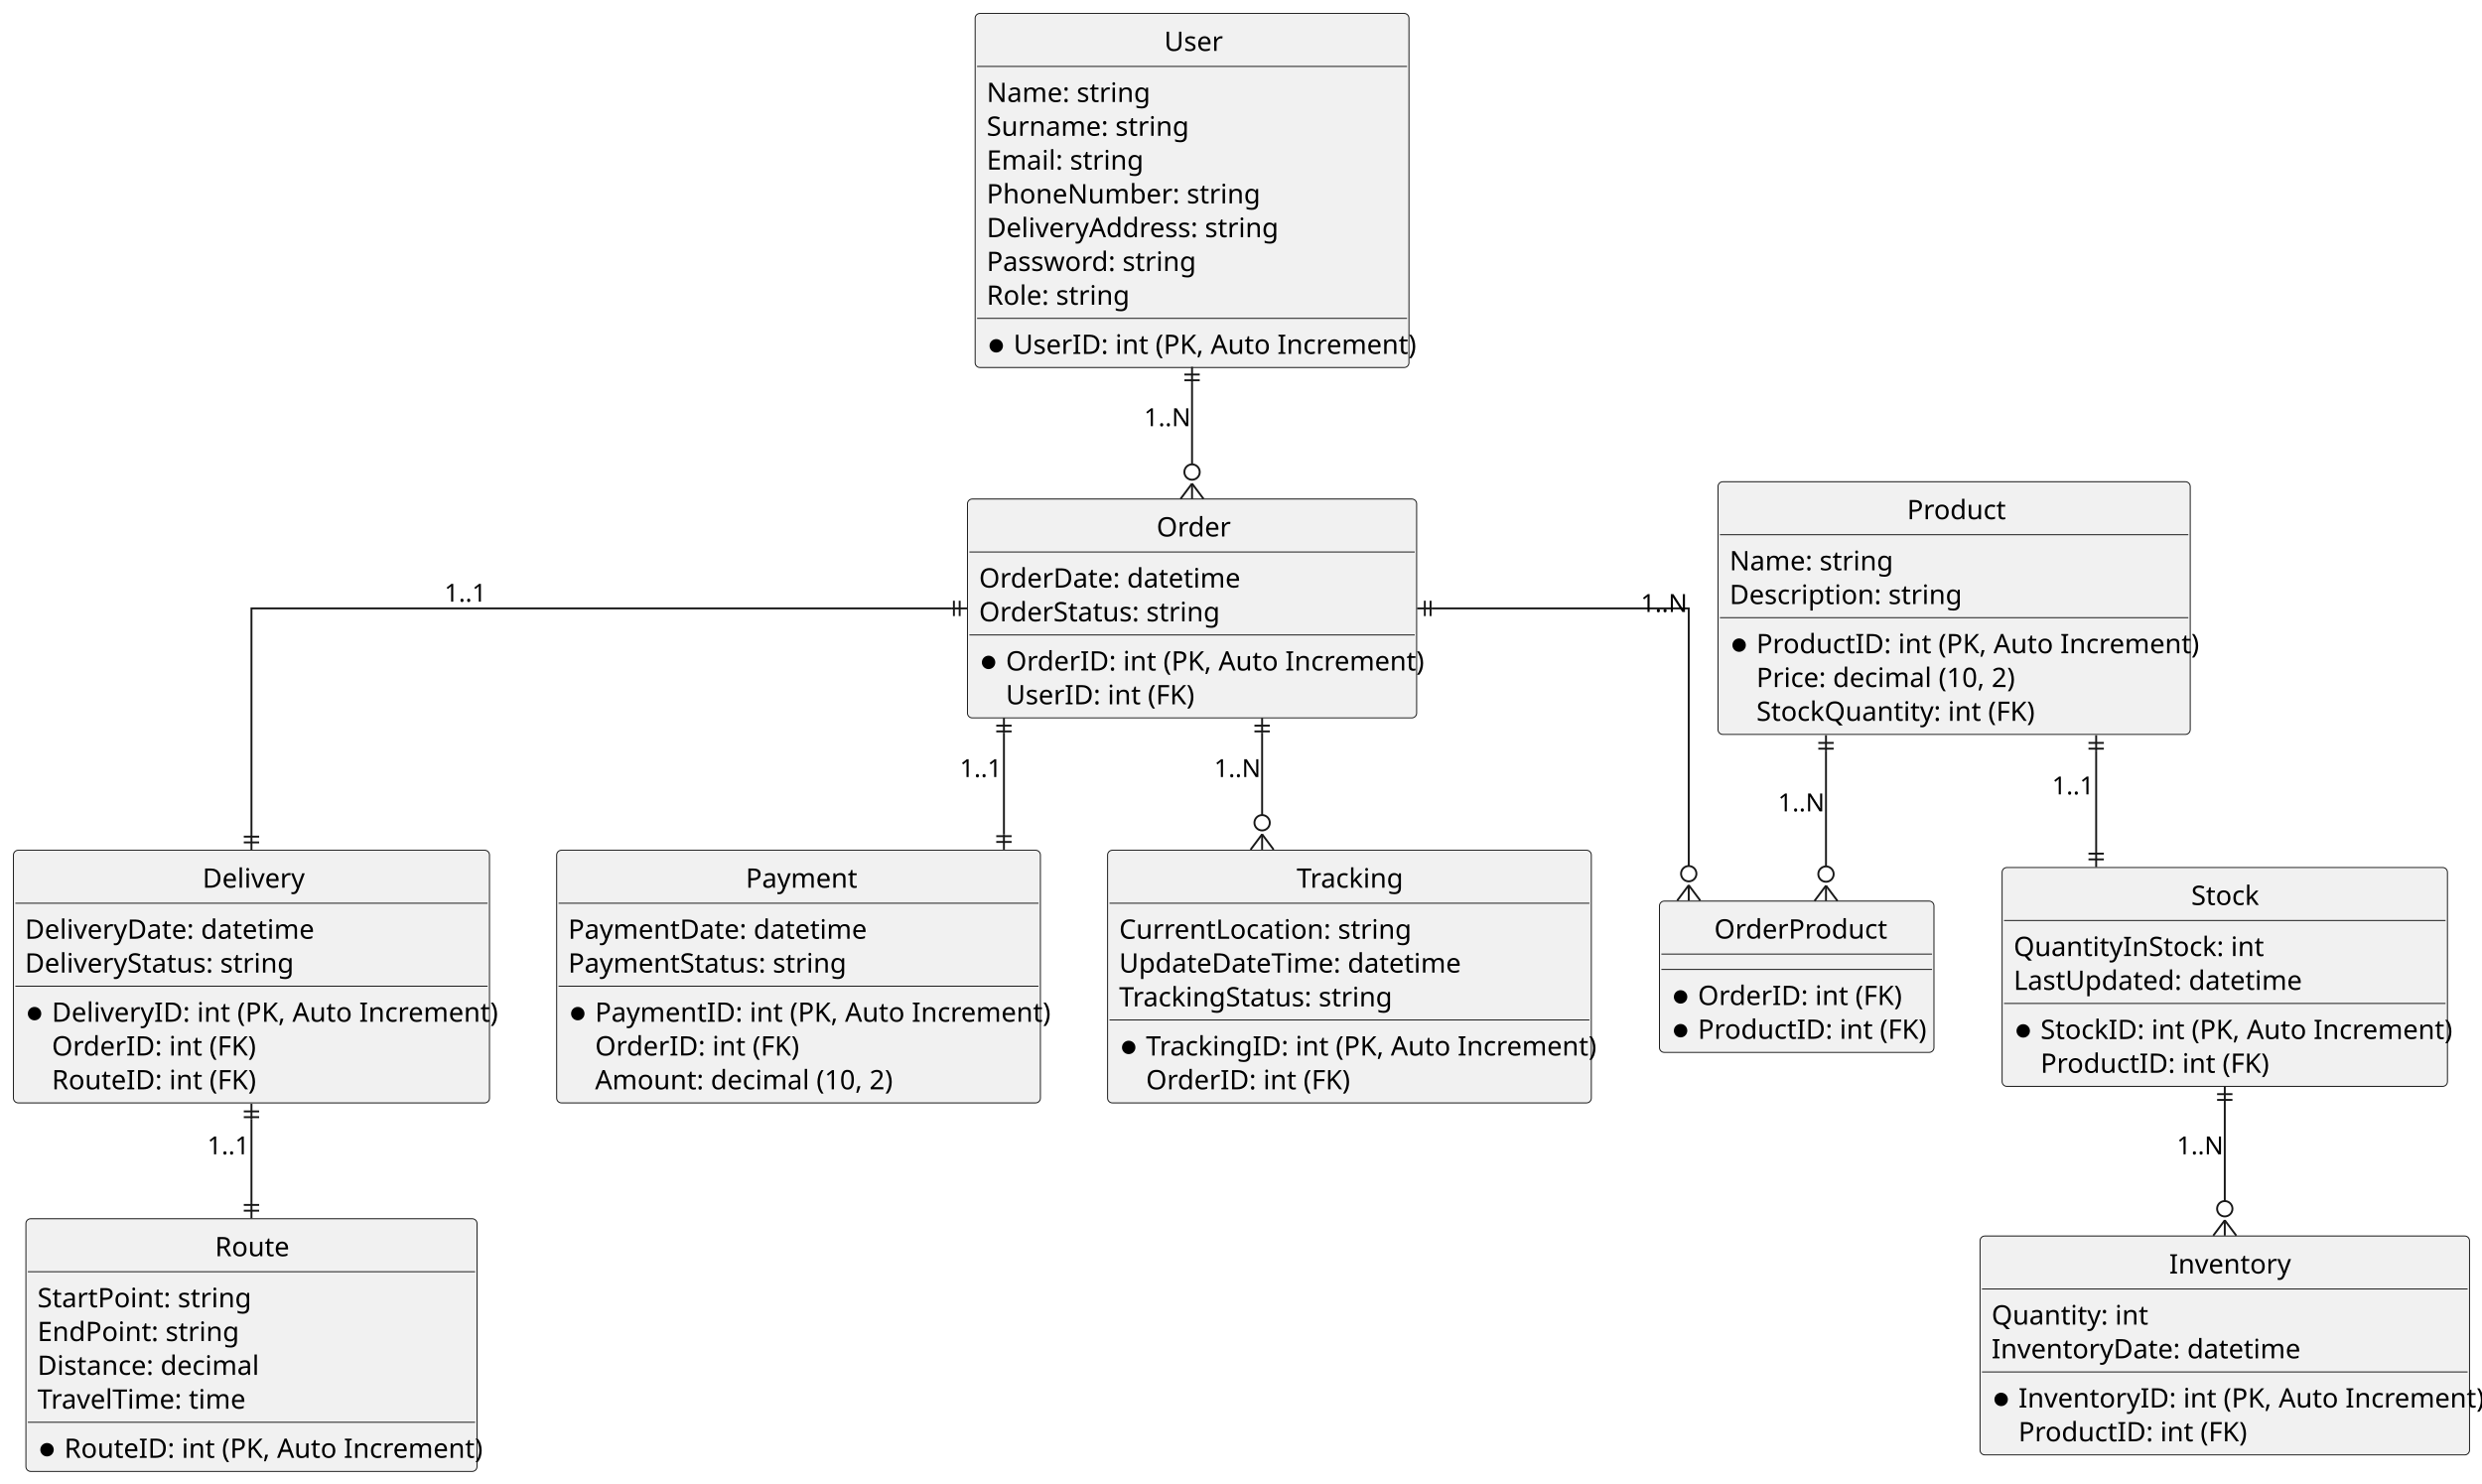
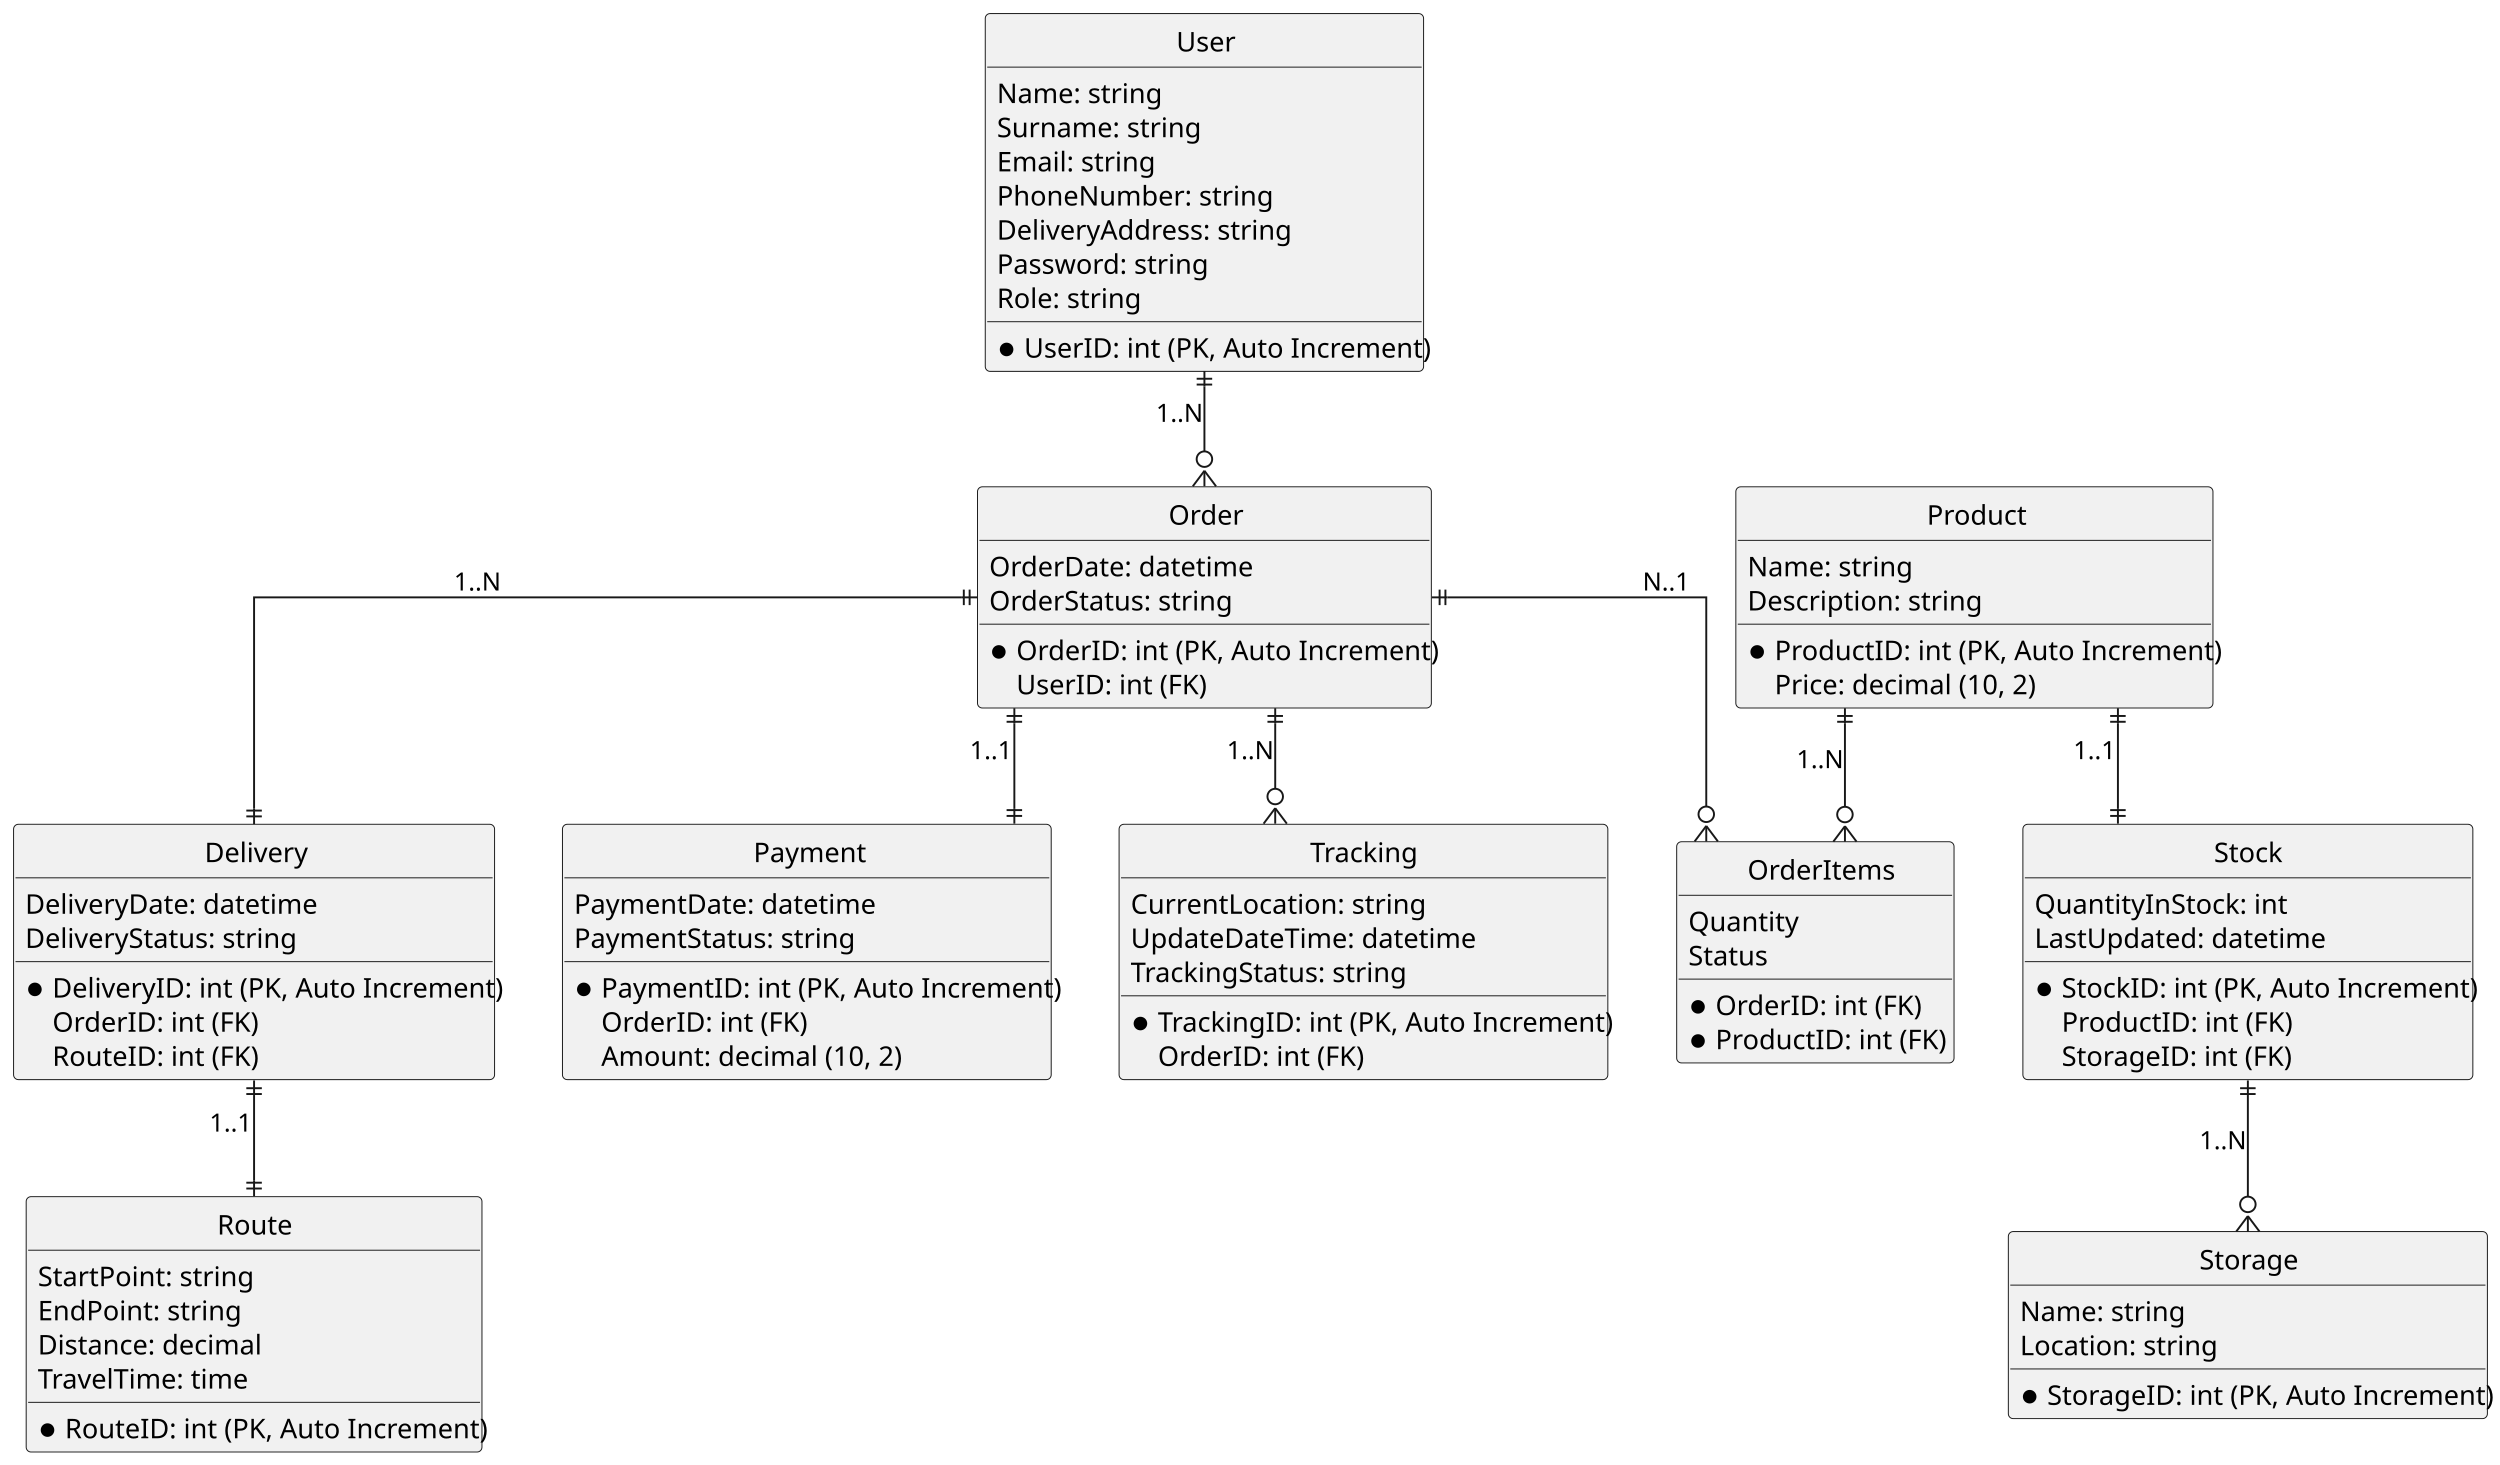
- <svg xmlns="http://www.w3.org/2000/svg" contentStyleType="text/css" height="773px" preserveAspectRatio="none" style="width:1293px;height:773px;background:#FFFFFF;" version="1.1" viewBox="0 0 1293 773" width="1293px" zoomAndPan="magnify">
+ <svg xmlns="http://www.w3.org/2000/svg" contentStyleType="text/css" height="755px" preserveAspectRatio="none" style="width:1289px;height:755px;background:#FFFFFF;" version="1.1" viewBox="0 0 1289 755" width="1289px" zoomAndPan="magnify">
  <defs />
  <g>
    <g id="elem_User">
      <rect codeLine="6" fill="#F1F1F1" height="184.484" id="User" rx="2.5" ry="2.5" style="stroke:#181818;stroke-width:0.5;" width="226" x="508" y="7" />
      <text fill="#000000" font-family="sans-serif" font-size="14" lengthAdjust="spacing" textLength="29" x="606.5" y="26.533">User</text>
      <line style="stroke:#181818;stroke-width:0.5;" x1="509" x2="733" y1="34.609" y2="34.609" />
      <text fill="#000000" font-family="sans-serif" font-size="14" lengthAdjust="spacing" textLength="79" x="514" y="53.143">Name: string</text>
      <text fill="#000000" font-family="sans-serif" font-size="14" lengthAdjust="spacing" textLength="100" x="514" y="70.752">Surname: string</text>
      <text fill="#000000" font-family="sans-serif" font-size="14" lengthAdjust="spacing" textLength="77" x="514" y="88.361">Email: string</text>
      <text fill="#000000" font-family="sans-serif" font-size="14" lengthAdjust="spacing" textLength="133" x="514" y="105.971">PhoneNumber: string</text>
      <text fill="#000000" font-family="sans-serif" font-size="14" lengthAdjust="spacing" textLength="146" x="514" y="123.58">DeliveryAddress: string</text>
      <text fill="#000000" font-family="sans-serif" font-size="14" lengthAdjust="spacing" textLength="104" x="514" y="141.19">Password: string</text>
      <text fill="#000000" font-family="sans-serif" font-size="14" lengthAdjust="spacing" textLength="72" x="514" y="158.799">Role: string</text>
      <line style="stroke:#181818;stroke-width:0.5;" x1="509" x2="733" y1="165.875" y2="165.875" />
      <ellipse cx="519" cy="180.18" fill="#000000" rx="3" ry="3" style="stroke:#000000;stroke-width:1.0;" />
      <text fill="#000000" font-family="sans-serif" font-size="14" lengthAdjust="spacing" textLength="200" x="528" y="184.408">UserID: int (PK, Auto Increment)</text>
    </g>
    <g id="elem_Order">
-       <rect codeLine="17" fill="#F1F1F1" height="114.047" id="Order" rx="2.5" ry="2.5" style="stroke:#181818;stroke-width:0.5;" width="234" x="504" y="260" />
-       <text fill="#000000" font-family="sans-serif" font-size="14" lengthAdjust="spacing" textLength="37" x="602.5" y="279.533">Order</text>
-       <line style="stroke:#181818;stroke-width:0.5;" x1="505" x2="737" y1="287.609" y2="287.609" />
-       <text fill="#000000" font-family="sans-serif" font-size="14" lengthAdjust="spacing" textLength="129" x="510" y="306.143">OrderDate: datetime</text>
-       <text fill="#000000" font-family="sans-serif" font-size="14" lengthAdjust="spacing" textLength="120" x="510" y="323.752">OrderStatus: string</text>
-       <line style="stroke:#181818;stroke-width:0.5;" x1="505" x2="737" y1="330.828" y2="330.828" />
-       <ellipse cx="515" cy="345.133" fill="#000000" rx="3" ry="3" style="stroke:#000000;stroke-width:1.0;" />
-       <text fill="#000000" font-family="sans-serif" font-size="14" lengthAdjust="spacing" textLength="208" x="524" y="349.361">OrderID: int (PK, Auto Increment)</text>
-       <text fill="#000000" font-family="sans-serif" font-size="14" lengthAdjust="spacing" textLength="97" x="524" y="366.971">UserID: int (FK)</text>
+       <rect codeLine="17" fill="#F1F1F1" height="114.047" id="Order" rx="2.5" ry="2.5" style="stroke:#181818;stroke-width:0.5;" width="234" x="504" y="251" />
+       <text fill="#000000" font-family="sans-serif" font-size="14" lengthAdjust="spacing" textLength="37" x="602.5" y="270.533">Order</text>
+       <line style="stroke:#181818;stroke-width:0.5;" x1="505" x2="737" y1="278.609" y2="278.609" />
+       <text fill="#000000" font-family="sans-serif" font-size="14" lengthAdjust="spacing" textLength="129" x="510" y="297.143">OrderDate: datetime</text>
+       <text fill="#000000" font-family="sans-serif" font-size="14" lengthAdjust="spacing" textLength="120" x="510" y="314.752">OrderStatus: string</text>
+       <line style="stroke:#181818;stroke-width:0.5;" x1="505" x2="737" y1="321.828" y2="321.828" />
+       <ellipse cx="515" cy="336.133" fill="#000000" rx="3" ry="3" style="stroke:#000000;stroke-width:1.0;" />
+       <text fill="#000000" font-family="sans-serif" font-size="14" lengthAdjust="spacing" textLength="208" x="524" y="340.361">OrderID: int (PK, Auto Increment)</text>
+       <text fill="#000000" font-family="sans-serif" font-size="14" lengthAdjust="spacing" textLength="97" x="524" y="357.971">UserID: int (FK)</text>
    </g>
    <g id="elem_Product">
-       <rect codeLine="24" fill="#F1F1F1" height="131.656" id="Product" rx="2.5" ry="2.5" style="stroke:#181818;stroke-width:0.5;" width="246" x="895" y="251" />
+       <rect codeLine="24" fill="#F1F1F1" height="114.047" id="Product" rx="2.5" ry="2.5" style="stroke:#181818;stroke-width:0.5;" width="246" x="895" y="251" />
      <text fill="#000000" font-family="sans-serif" font-size="14" lengthAdjust="spacing" textLength="49" x="993.5" y="270.533">Product</text>
      <line style="stroke:#181818;stroke-width:0.5;" x1="896" x2="1140" y1="278.609" y2="278.609" />
      <text fill="#000000" font-family="sans-serif" font-size="14" lengthAdjust="spacing" textLength="79" x="901" y="297.143">Name: string</text>
      <text fill="#000000" font-family="sans-serif" font-size="14" lengthAdjust="spacing" textLength="114" x="901" y="314.752">Description: string</text>
      <line style="stroke:#181818;stroke-width:0.5;" x1="896" x2="1140" y1="321.828" y2="321.828" />
      <ellipse cx="906" cy="336.133" fill="#000000" rx="3" ry="3" style="stroke:#000000;stroke-width:1.0;" />
      <text fill="#000000" font-family="sans-serif" font-size="14" lengthAdjust="spacing" textLength="220" x="915" y="340.361">ProductID: int (PK, Auto Increment)</text>
      <text fill="#000000" font-family="sans-serif" font-size="14" lengthAdjust="spacing" textLength="134" x="915" y="357.971">Price: decimal (10, 2)</text>
-       <text fill="#000000" font-family="sans-serif" font-size="14" lengthAdjust="spacing" textLength="143" x="915" y="375.58">StockQuantity: int (FK)</text>
    </g>
    <g id="elem_Delivery">
-       <rect codeLine="32" fill="#F1F1F1" height="131.656" id="Delivery" rx="2.5" ry="2.5" style="stroke:#181818;stroke-width:0.5;" width="248" x="7" y="443" />
-       <text fill="#000000" font-family="sans-serif" font-size="14" lengthAdjust="spacing" textLength="51" x="105.5" y="462.533">Delivery</text>
-       <line style="stroke:#181818;stroke-width:0.5;" x1="8" x2="254" y1="470.609" y2="470.609" />
-       <text fill="#000000" font-family="sans-serif" font-size="14" lengthAdjust="spacing" textLength="143" x="13" y="489.143">DeliveryDate: datetime</text>
-       <text fill="#000000" font-family="sans-serif" font-size="14" lengthAdjust="spacing" textLength="134" x="13" y="506.752">DeliveryStatus: string</text>
-       <line style="stroke:#181818;stroke-width:0.5;" x1="8" x2="254" y1="513.828" y2="513.828" />
-       <ellipse cx="18" cy="528.133" fill="#000000" rx="3" ry="3" style="stroke:#000000;stroke-width:1.0;" />
-       <text fill="#000000" font-family="sans-serif" font-size="14" lengthAdjust="spacing" textLength="222" x="27" y="532.361">DeliveryID: int (PK, Auto Increment)</text>
-       <text fill="#000000" font-family="sans-serif" font-size="14" lengthAdjust="spacing" textLength="105" x="27" y="549.971">OrderID: int (FK)</text>
-       <text fill="#000000" font-family="sans-serif" font-size="14" lengthAdjust="spacing" textLength="106" x="27" y="567.58">RouteID: int (FK)</text>
+       <rect codeLine="31" fill="#F1F1F1" height="131.656" id="Delivery" rx="2.5" ry="2.5" style="stroke:#181818;stroke-width:0.5;" width="248" x="7" y="425" />
+       <text fill="#000000" font-family="sans-serif" font-size="14" lengthAdjust="spacing" textLength="51" x="105.5" y="444.533">Delivery</text>
+       <line style="stroke:#181818;stroke-width:0.5;" x1="8" x2="254" y1="452.609" y2="452.609" />
+       <text fill="#000000" font-family="sans-serif" font-size="14" lengthAdjust="spacing" textLength="143" x="13" y="471.143">DeliveryDate: datetime</text>
+       <text fill="#000000" font-family="sans-serif" font-size="14" lengthAdjust="spacing" textLength="134" x="13" y="488.752">DeliveryStatus: string</text>
+       <line style="stroke:#181818;stroke-width:0.5;" x1="8" x2="254" y1="495.828" y2="495.828" />
+       <ellipse cx="18" cy="510.133" fill="#000000" rx="3" ry="3" style="stroke:#000000;stroke-width:1.0;" />
+       <text fill="#000000" font-family="sans-serif" font-size="14" lengthAdjust="spacing" textLength="222" x="27" y="514.361">DeliveryID: int (PK, Auto Increment)</text>
+       <text fill="#000000" font-family="sans-serif" font-size="14" lengthAdjust="spacing" textLength="105" x="27" y="531.971">OrderID: int (FK)</text>
+       <text fill="#000000" font-family="sans-serif" font-size="14" lengthAdjust="spacing" textLength="106" x="27" y="549.58">RouteID: int (FK)</text>
    </g>
    <g id="elem_Route">
-       <rect codeLine="40" fill="#F1F1F1" height="131.656" id="Route" rx="2.5" ry="2.5" style="stroke:#181818;stroke-width:0.5;" width="235" x="13.5" y="635" />
-       <text fill="#000000" font-family="sans-serif" font-size="14" lengthAdjust="spacing" textLength="38" x="112" y="654.533">Route</text>
-       <line style="stroke:#181818;stroke-width:0.5;" x1="14.5" x2="247.5" y1="662.609" y2="662.609" />
-       <text fill="#000000" font-family="sans-serif" font-size="14" lengthAdjust="spacing" textLength="105" x="19.5" y="681.143">StartPoint: string</text>
-       <text fill="#000000" font-family="sans-serif" font-size="14" lengthAdjust="spacing" textLength="100" x="19.5" y="698.752">EndPoint: string</text>
-       <text fill="#000000" font-family="sans-serif" font-size="14" lengthAdjust="spacing" textLength="111" x="19.5" y="716.361">Distance: decimal</text>
-       <text fill="#000000" font-family="sans-serif" font-size="14" lengthAdjust="spacing" textLength="105" x="19.5" y="733.971">TravelTime: time</text>
-       <line style="stroke:#181818;stroke-width:0.5;" x1="14.5" x2="247.5" y1="741.047" y2="741.047" />
-       <ellipse cx="24.5" cy="755.352" fill="#000000" rx="3" ry="3" style="stroke:#000000;stroke-width:1.0;" />
-       <text fill="#000000" font-family="sans-serif" font-size="14" lengthAdjust="spacing" textLength="209" x="33.5" y="759.58">RouteID: int (PK, Auto Increment)</text>
-     </g>
-     <g id="elem_Inventory">
-       <rect codeLine="48" fill="#F1F1F1" height="114.047" id="Inventory" rx="2.5" ry="2.5" style="stroke:#181818;stroke-width:0.5;" width="255" x="1031.5" y="644" />
-       <text fill="#000000" font-family="sans-serif" font-size="14" lengthAdjust="spacing" textLength="58" x="1130" y="663.533">Inventory</text>
-       <line style="stroke:#181818;stroke-width:0.5;" x1="1032.5" x2="1285.5" y1="671.609" y2="671.609" />
-       <text fill="#000000" font-family="sans-serif" font-size="14" lengthAdjust="spacing" textLength="76" x="1037.5" y="690.143">Quantity: int</text>
-       <text fill="#000000" font-family="sans-serif" font-size="14" lengthAdjust="spacing" textLength="150" x="1037.5" y="707.752">InventoryDate: datetime</text>
-       <line style="stroke:#181818;stroke-width:0.5;" x1="1032.5" x2="1285.5" y1="714.828" y2="714.828" />
-       <ellipse cx="1042.5" cy="729.133" fill="#000000" rx="3" ry="3" style="stroke:#000000;stroke-width:1.0;" />
-       <text fill="#000000" font-family="sans-serif" font-size="14" lengthAdjust="spacing" textLength="229" x="1051.5" y="733.361">InventoryID: int (PK, Auto Increment)</text>
-       <text fill="#000000" font-family="sans-serif" font-size="14" lengthAdjust="spacing" textLength="117" x="1051.5" y="750.971">ProductID: int (FK)</text>
+       <rect codeLine="39" fill="#F1F1F1" height="131.656" id="Route" rx="2.5" ry="2.5" style="stroke:#181818;stroke-width:0.5;" width="235" x="13.5" y="617" />
+       <text fill="#000000" font-family="sans-serif" font-size="14" lengthAdjust="spacing" textLength="38" x="112" y="636.533">Route</text>
+       <line style="stroke:#181818;stroke-width:0.5;" x1="14.5" x2="247.5" y1="644.609" y2="644.609" />
+       <text fill="#000000" font-family="sans-serif" font-size="14" lengthAdjust="spacing" textLength="105" x="19.5" y="663.143">StartPoint: string</text>
+       <text fill="#000000" font-family="sans-serif" font-size="14" lengthAdjust="spacing" textLength="100" x="19.5" y="680.752">EndPoint: string</text>
+       <text fill="#000000" font-family="sans-serif" font-size="14" lengthAdjust="spacing" textLength="111" x="19.5" y="698.361">Distance: decimal</text>
+       <text fill="#000000" font-family="sans-serif" font-size="14" lengthAdjust="spacing" textLength="105" x="19.5" y="715.971">TravelTime: time</text>
+       <line style="stroke:#181818;stroke-width:0.5;" x1="14.5" x2="247.5" y1="723.047" y2="723.047" />
+       <ellipse cx="24.5" cy="737.352" fill="#000000" rx="3" ry="3" style="stroke:#000000;stroke-width:1.0;" />
+       <text fill="#000000" font-family="sans-serif" font-size="14" lengthAdjust="spacing" textLength="209" x="33.5" y="741.58">RouteID: int (PK, Auto Increment)</text>
+     </g>
+     <g id="elem_Storage">
+       <rect codeLine="47" fill="#F1F1F1" height="96.438" id="Storage" rx="2.5" ry="2.5" style="stroke:#181818;stroke-width:0.5;" width="247" x="1035.5" y="635" />
+       <text fill="#000000" font-family="sans-serif" font-size="14" lengthAdjust="spacing" textLength="50" x="1134" y="654.533">Storage</text>
+       <line style="stroke:#181818;stroke-width:0.5;" x1="1036.5" x2="1281.5" y1="662.609" y2="662.609" />
+       <text fill="#000000" font-family="sans-serif" font-size="14" lengthAdjust="spacing" textLength="79" x="1041.5" y="681.143">Name: string</text>
+       <text fill="#000000" font-family="sans-serif" font-size="14" lengthAdjust="spacing" textLength="97" x="1041.5" y="698.752">Location: string</text>
+       <line style="stroke:#181818;stroke-width:0.5;" x1="1036.5" x2="1281.5" y1="705.828" y2="705.828" />
+       <ellipse cx="1046.5" cy="720.133" fill="#000000" rx="3" ry="3" style="stroke:#000000;stroke-width:1.0;" />
+       <text fill="#000000" font-family="sans-serif" font-size="14" lengthAdjust="spacing" textLength="221" x="1055.5" y="724.361">StorageID: int (PK, Auto Increment)</text>
    </g>
    <g id="elem_Payment">
-       <rect codeLine="55" fill="#F1F1F1" height="131.656" id="Payment" rx="2.5" ry="2.5" style="stroke:#181818;stroke-width:0.5;" width="252" x="290" y="443" />
-       <text fill="#000000" font-family="sans-serif" font-size="14" lengthAdjust="spacing" textLength="55" x="388.5" y="462.533">Payment</text>
-       <line style="stroke:#181818;stroke-width:0.5;" x1="291" x2="541" y1="470.609" y2="470.609" />
-       <text fill="#000000" font-family="sans-serif" font-size="14" lengthAdjust="spacing" textLength="147" x="296" y="489.143">PaymentDate: datetime</text>
-       <text fill="#000000" font-family="sans-serif" font-size="14" lengthAdjust="spacing" textLength="138" x="296" y="506.752">PaymentStatus: string</text>
-       <line style="stroke:#181818;stroke-width:0.5;" x1="291" x2="541" y1="513.828" y2="513.828" />
-       <ellipse cx="301" cy="528.133" fill="#000000" rx="3" ry="3" style="stroke:#000000;stroke-width:1.0;" />
-       <text fill="#000000" font-family="sans-serif" font-size="14" lengthAdjust="spacing" textLength="226" x="310" y="532.361">PaymentID: int (PK, Auto Increment)</text>
-       <text fill="#000000" font-family="sans-serif" font-size="14" lengthAdjust="spacing" textLength="105" x="310" y="549.971">OrderID: int (FK)</text>
-       <text fill="#000000" font-family="sans-serif" font-size="14" lengthAdjust="spacing" textLength="150" x="310" y="567.58">Amount: decimal (10, 2)</text>
+       <rect codeLine="53" fill="#F1F1F1" height="131.656" id="Payment" rx="2.5" ry="2.5" style="stroke:#181818;stroke-width:0.5;" width="252" x="290" y="425" />
+       <text fill="#000000" font-family="sans-serif" font-size="14" lengthAdjust="spacing" textLength="55" x="388.5" y="444.533">Payment</text>
+       <line style="stroke:#181818;stroke-width:0.5;" x1="291" x2="541" y1="452.609" y2="452.609" />
+       <text fill="#000000" font-family="sans-serif" font-size="14" lengthAdjust="spacing" textLength="147" x="296" y="471.143">PaymentDate: datetime</text>
+       <text fill="#000000" font-family="sans-serif" font-size="14" lengthAdjust="spacing" textLength="138" x="296" y="488.752">PaymentStatus: string</text>
+       <line style="stroke:#181818;stroke-width:0.5;" x1="291" x2="541" y1="495.828" y2="495.828" />
+       <ellipse cx="301" cy="510.133" fill="#000000" rx="3" ry="3" style="stroke:#000000;stroke-width:1.0;" />
+       <text fill="#000000" font-family="sans-serif" font-size="14" lengthAdjust="spacing" textLength="226" x="310" y="514.361">PaymentID: int (PK, Auto Increment)</text>
+       <text fill="#000000" font-family="sans-serif" font-size="14" lengthAdjust="spacing" textLength="105" x="310" y="531.971">OrderID: int (FK)</text>
+       <text fill="#000000" font-family="sans-serif" font-size="14" lengthAdjust="spacing" textLength="150" x="310" y="549.58">Amount: decimal (10, 2)</text>
    </g>
    <g id="elem_Tracking">
-       <rect codeLine="63" fill="#F1F1F1" height="131.656" id="Tracking" rx="2.5" ry="2.5" style="stroke:#181818;stroke-width:0.5;" width="252" x="577" y="443" />
-       <text fill="#000000" font-family="sans-serif" font-size="14" lengthAdjust="spacing" textLength="55" x="675.5" y="462.533">Tracking</text>
-       <line style="stroke:#181818;stroke-width:0.5;" x1="578" x2="828" y1="470.609" y2="470.609" />
-       <text fill="#000000" font-family="sans-serif" font-size="14" lengthAdjust="spacing" textLength="145" x="583" y="489.143">CurrentLocation: string</text>
-       <text fill="#000000" font-family="sans-serif" font-size="14" lengthAdjust="spacing" textLength="168" x="583" y="506.752">UpdateDateTime: datetime</text>
-       <text fill="#000000" font-family="sans-serif" font-size="14" lengthAdjust="spacing" textLength="138" x="583" y="524.361">TrackingStatus: string</text>
-       <line style="stroke:#181818;stroke-width:0.5;" x1="578" x2="828" y1="531.438" y2="531.438" />
-       <ellipse cx="588" cy="545.742" fill="#000000" rx="3" ry="3" style="stroke:#000000;stroke-width:1.0;" />
-       <text fill="#000000" font-family="sans-serif" font-size="14" lengthAdjust="spacing" textLength="226" x="597" y="549.971">TrackingID: int (PK, Auto Increment)</text>
-       <text fill="#000000" font-family="sans-serif" font-size="14" lengthAdjust="spacing" textLength="105" x="597" y="567.58">OrderID: int (FK)</text>
+       <rect codeLine="61" fill="#F1F1F1" height="131.656" id="Tracking" rx="2.5" ry="2.5" style="stroke:#181818;stroke-width:0.5;" width="252" x="577" y="425" />
+       <text fill="#000000" font-family="sans-serif" font-size="14" lengthAdjust="spacing" textLength="55" x="675.5" y="444.533">Tracking</text>
+       <line style="stroke:#181818;stroke-width:0.5;" x1="578" x2="828" y1="452.609" y2="452.609" />
+       <text fill="#000000" font-family="sans-serif" font-size="14" lengthAdjust="spacing" textLength="145" x="583" y="471.143">CurrentLocation: string</text>
+       <text fill="#000000" font-family="sans-serif" font-size="14" lengthAdjust="spacing" textLength="168" x="583" y="488.752">UpdateDateTime: datetime</text>
+       <text fill="#000000" font-family="sans-serif" font-size="14" lengthAdjust="spacing" textLength="138" x="583" y="506.361">TrackingStatus: string</text>
+       <line style="stroke:#181818;stroke-width:0.5;" x1="578" x2="828" y1="513.438" y2="513.438" />
+       <ellipse cx="588" cy="527.742" fill="#000000" rx="3" ry="3" style="stroke:#000000;stroke-width:1.0;" />
+       <text fill="#000000" font-family="sans-serif" font-size="14" lengthAdjust="spacing" textLength="226" x="597" y="531.971">TrackingID: int (PK, Auto Increment)</text>
+       <text fill="#000000" font-family="sans-serif" font-size="14" lengthAdjust="spacing" textLength="105" x="597" y="549.58">OrderID: int (FK)</text>
    </g>
    <g id="elem_Stock">
-       <rect codeLine="71" fill="#F1F1F1" height="114.047" id="Stock" rx="2.5" ry="2.5" style="stroke:#181818;stroke-width:0.5;" width="232" x="1043" y="452" />
-       <text fill="#000000" font-family="sans-serif" font-size="14" lengthAdjust="spacing" textLength="35" x="1141.5" y="471.533">Stock</text>
-       <line style="stroke:#181818;stroke-width:0.5;" x1="1044" x2="1274" y1="479.609" y2="479.609" />
-       <text fill="#000000" font-family="sans-serif" font-size="14" lengthAdjust="spacing" textLength="122" x="1049" y="498.143">QuantityInStock: int</text>
-       <text fill="#000000" font-family="sans-serif" font-size="14" lengthAdjust="spacing" textLength="142" x="1049" y="515.752">LastUpdated: datetime</text>
-       <line style="stroke:#181818;stroke-width:0.5;" x1="1044" x2="1274" y1="522.828" y2="522.828" />
-       <ellipse cx="1054" cy="537.133" fill="#000000" rx="3" ry="3" style="stroke:#000000;stroke-width:1.0;" />
-       <text fill="#000000" font-family="sans-serif" font-size="14" lengthAdjust="spacing" textLength="206" x="1063" y="541.361">StockID: int (PK, Auto Increment)</text>
-       <text fill="#000000" font-family="sans-serif" font-size="14" lengthAdjust="spacing" textLength="117" x="1063" y="558.971">ProductID: int (FK)</text>
-     </g>
-     <g id="elem_OrderProduct">
-       <rect codeLine="89" fill="#F1F1F1" height="78.828" id="OrderProduct" rx="2.5" ry="2.5" style="stroke:#181818;stroke-width:0.5;" width="143" x="864.5" y="469.5" />
-       <text fill="#000000" font-family="sans-serif" font-size="14" lengthAdjust="spacing" textLength="86" x="893" y="489.033">OrderProduct</text>
-       <line style="stroke:#181818;stroke-width:0.5;" x1="865.5" x2="1006.5" y1="497.109" y2="497.109" />
-       <line style="stroke:#181818;stroke-width:0.5;" x1="865.5" x2="1006.5" y1="505.109" y2="505.109" />
-       <ellipse cx="875.5" cy="519.414" fill="#000000" rx="3" ry="3" style="stroke:#000000;stroke-width:1.0;" />
-       <text fill="#000000" font-family="sans-serif" font-size="14" lengthAdjust="spacing" textLength="105" x="884.5" y="523.643">OrderID: int (FK)</text>
-       <ellipse cx="875.5" cy="537.023" fill="#000000" rx="3" ry="3" style="stroke:#000000;stroke-width:1.0;" />
-       <text fill="#000000" font-family="sans-serif" font-size="14" lengthAdjust="spacing" textLength="117" x="884.5" y="541.252">ProductID: int (FK)</text>
+       <rect codeLine="69" fill="#F1F1F1" height="131.656" id="Stock" rx="2.5" ry="2.5" style="stroke:#181818;stroke-width:0.5;" width="232" x="1043" y="425" />
+       <text fill="#000000" font-family="sans-serif" font-size="14" lengthAdjust="spacing" textLength="35" x="1141.5" y="444.533">Stock</text>
+       <line style="stroke:#181818;stroke-width:0.5;" x1="1044" x2="1274" y1="452.609" y2="452.609" />
+       <text fill="#000000" font-family="sans-serif" font-size="14" lengthAdjust="spacing" textLength="122" x="1049" y="471.143">QuantityInStock: int</text>
+       <text fill="#000000" font-family="sans-serif" font-size="14" lengthAdjust="spacing" textLength="142" x="1049" y="488.752">LastUpdated: datetime</text>
+       <line style="stroke:#181818;stroke-width:0.5;" x1="1044" x2="1274" y1="495.828" y2="495.828" />
+       <ellipse cx="1054" cy="510.133" fill="#000000" rx="3" ry="3" style="stroke:#000000;stroke-width:1.0;" />
+       <text fill="#000000" font-family="sans-serif" font-size="14" lengthAdjust="spacing" textLength="206" x="1063" y="514.361">StockID: int (PK, Auto Increment)</text>
+       <text fill="#000000" font-family="sans-serif" font-size="14" lengthAdjust="spacing" textLength="117" x="1063" y="531.971">ProductID: int (FK)</text>
+       <text fill="#000000" font-family="sans-serif" font-size="14" lengthAdjust="spacing" textLength="118" x="1063" y="549.58">StorageID: int (FK)</text>
+     </g>
+     <g id="elem_OrderItems">
+       <rect codeLine="88" fill="#F1F1F1" height="114.047" id="OrderItems" rx="2.5" ry="2.5" style="stroke:#181818;stroke-width:0.5;" width="143" x="864.5" y="434" />
+       <text fill="#000000" font-family="sans-serif" font-size="14" lengthAdjust="spacing" textLength="70" x="901" y="453.533">OrderItems</text>
+       <line style="stroke:#181818;stroke-width:0.5;" x1="865.5" x2="1006.5" y1="461.609" y2="461.609" />
+       <text fill="#000000" font-family="sans-serif" font-size="14" lengthAdjust="spacing" textLength="53" x="870.5" y="480.143">Quantity</text>
+       <text fill="#000000" font-family="sans-serif" font-size="14" lengthAdjust="spacing" textLength="40" x="870.5" y="497.752">Status</text>
+       <line style="stroke:#181818;stroke-width:0.5;" x1="865.5" x2="1006.5" y1="504.828" y2="504.828" />
+       <ellipse cx="875.5" cy="519.133" fill="#000000" rx="3" ry="3" style="stroke:#000000;stroke-width:1.0;" />
+       <text fill="#000000" font-family="sans-serif" font-size="14" lengthAdjust="spacing" textLength="105" x="884.5" y="523.361">OrderID: int (FK)</text>
+       <ellipse cx="875.5" cy="536.742" fill="#000000" rx="3" ry="3" style="stroke:#000000;stroke-width:1.0;" />
+       <text fill="#000000" font-family="sans-serif" font-size="14" lengthAdjust="spacing" textLength="117" x="884.5" y="540.971">ProductID: int (FK)</text>
    </g>
    <g id="link_User_Order">
-       <path codeLine="79" d="M621,199.14 C621,222.49 621,220.91 621,241.95 " fill="none" id="User-Order" style="stroke:#181818;stroke-width:1.0;" />
-       <line style="stroke:#181818;stroke-width:1.0;" x1="617" x2="625" y1="195.14" y2="195.14" />
-       <line style="stroke:#181818;stroke-width:1.0;" x1="617" x2="625" y1="198.14" y2="198.14" />
-       <line style="stroke:#181818;stroke-width:1.0;" x1="621" x2="621" y1="199.14" y2="191.14" />
-       <line style="stroke:#181818;stroke-width:1.0;" x1="621" x2="627" y1="251.95" y2="259.95" />
-       <line style="stroke:#181818;stroke-width:1.0;" x1="621" x2="615" y1="251.95" y2="259.95" />
-       <line style="stroke:#181818;stroke-width:1.0;" x1="621" x2="621" y1="251.95" y2="259.95" />
-       <ellipse cx="621" cy="245.95" fill="none" rx="4" ry="4" style="stroke:#181818;stroke-width:1.0;" />
-       <text fill="#000000" font-family="sans-serif" font-size="13" lengthAdjust="spacing" textLength="24" x="596" y="222.035">1..N</text>
+       <path codeLine="78" d="M621,199.28 C621,219.51 621,214.36 621,232.74 " fill="none" id="User-Order" style="stroke:#181818;stroke-width:1.0;" />
+       <line style="stroke:#181818;stroke-width:1.0;" x1="617" x2="625" y1="195.28" y2="195.28" />
+       <line style="stroke:#181818;stroke-width:1.0;" x1="617" x2="625" y1="198.28" y2="198.28" />
+       <line style="stroke:#181818;stroke-width:1.0;" x1="621" x2="621" y1="199.28" y2="191.28" />
+       <line style="stroke:#181818;stroke-width:1.0;" x1="621" x2="627" y1="242.74" y2="250.74" />
+       <line style="stroke:#181818;stroke-width:1.0;" x1="621" x2="615" y1="242.74" y2="250.74" />
+       <line style="stroke:#181818;stroke-width:1.0;" x1="621" x2="621" y1="242.74" y2="250.74" />
+       <ellipse cx="621" cy="236.74" fill="none" rx="4" ry="4" style="stroke:#181818;stroke-width:1.0;" />
+       <text fill="#000000" font-family="sans-serif" font-size="13" lengthAdjust="spacing" textLength="24" x="596" y="217.505">1..N</text>
    </g>
    <g id="link_Order_Delivery">
-       <path codeLine="81" d="M495.94,317 C351,317 131,317 131,317 C131,317 131,379.39 131,434.92 " fill="none" id="Order-Delivery" style="stroke:#181818;stroke-width:1.0;" />
-       <line style="stroke:#181818;stroke-width:1.0;" x1="499.94" x2="499.94" y1="313" y2="321" />
-       <line style="stroke:#181818;stroke-width:1.0;" x1="496.94" x2="496.94" y1="313" y2="321" />
-       <line style="stroke:#181818;stroke-width:1.0;" x1="495.94" x2="503.94" y1="317" y2="317" />
-       <line style="stroke:#181818;stroke-width:1.0;" x1="135" x2="127" y1="438.92" y2="438.92" />
-       <line style="stroke:#181818;stroke-width:1.0;" x1="135" x2="127" y1="435.92" y2="435.92" />
-       <line style="stroke:#181818;stroke-width:1.0;" x1="131" x2="131" y1="434.92" y2="442.92" />
-       <text fill="#000000" font-family="sans-serif" font-size="13" lengthAdjust="spacing" textLength="22" x="231.51" y="313.495">1..1</text>
+       <path codeLine="80" d="M495.94,308 C351,308 131,308 131,308 C131,308 131,364.51 131,416.93 " fill="none" id="Order-Delivery" style="stroke:#181818;stroke-width:1.0;" />
+       <line style="stroke:#181818;stroke-width:1.0;" x1="499.94" x2="499.94" y1="304" y2="312" />
+       <line style="stroke:#181818;stroke-width:1.0;" x1="496.94" x2="496.94" y1="304" y2="312" />
+       <line style="stroke:#181818;stroke-width:1.0;" x1="495.94" x2="503.94" y1="308" y2="308" />
+       <line style="stroke:#181818;stroke-width:1.0;" x1="135" x2="127" y1="420.93" y2="420.93" />
+       <line style="stroke:#181818;stroke-width:1.0;" x1="135" x2="127" y1="417.93" y2="417.93" />
+       <line style="stroke:#181818;stroke-width:1.0;" x1="131" x2="131" y1="416.93" y2="424.93" />
+       <text fill="#000000" font-family="sans-serif" font-size="13" lengthAdjust="spacing" textLength="24" x="234.01" y="304.495">1..N</text>
    </g>
    <g id="link_Delivery_Route">
-       <path codeLine="82" d="M131,583.08 C131,602.38 131,607.49 131,626.8 " fill="none" id="Delivery-Route" style="stroke:#181818;stroke-width:1.0;" />
-       <line style="stroke:#181818;stroke-width:1.0;" x1="127" x2="135" y1="579.08" y2="579.08" />
-       <line style="stroke:#181818;stroke-width:1.0;" x1="127" x2="135" y1="582.08" y2="582.08" />
-       <line style="stroke:#181818;stroke-width:1.0;" x1="131" x2="131" y1="583.08" y2="575.08" />
-       <line style="stroke:#181818;stroke-width:1.0;" x1="135" x2="127" y1="630.8" y2="630.8" />
-       <line style="stroke:#181818;stroke-width:1.0;" x1="135" x2="127" y1="627.8" y2="627.8" />
-       <line style="stroke:#181818;stroke-width:1.0;" x1="131" x2="131" y1="626.8" y2="634.8" />
-       <text fill="#000000" font-family="sans-serif" font-size="13" lengthAdjust="spacing" textLength="22" x="108" y="601.435">1..1</text>
+       <path codeLine="81" d="M131,565.08 C131,584.38 131,589.49 131,608.8 " fill="none" id="Delivery-Route" style="stroke:#181818;stroke-width:1.0;" />
+       <line style="stroke:#181818;stroke-width:1.0;" x1="127" x2="135" y1="561.08" y2="561.08" />
+       <line style="stroke:#181818;stroke-width:1.0;" x1="127" x2="135" y1="564.08" y2="564.08" />
+       <line style="stroke:#181818;stroke-width:1.0;" x1="131" x2="131" y1="565.08" y2="557.08" />
+       <line style="stroke:#181818;stroke-width:1.0;" x1="135" x2="127" y1="612.8" y2="612.8" />
+       <line style="stroke:#181818;stroke-width:1.0;" x1="135" x2="127" y1="609.8" y2="609.8" />
+       <line style="stroke:#181818;stroke-width:1.0;" x1="131" x2="131" y1="608.8" y2="616.8" />
+       <text fill="#000000" font-family="sans-serif" font-size="13" lengthAdjust="spacing" textLength="22" x="108" y="583.435">1..1</text>
    </g>
    <g id="link_Product_Stock">
-       <path codeLine="83" d="M1092,391.08 C1092,413.42 1092,422.17 1092,443.77 " fill="none" id="Product-Stock" style="stroke:#181818;stroke-width:1.0;" />
-       <line style="stroke:#181818;stroke-width:1.0;" x1="1088" x2="1096" y1="387.08" y2="387.08" />
-       <line style="stroke:#181818;stroke-width:1.0;" x1="1088" x2="1096" y1="390.08" y2="390.08" />
-       <line style="stroke:#181818;stroke-width:1.0;" x1="1092" x2="1092" y1="391.08" y2="383.08" />
-       <line style="stroke:#181818;stroke-width:1.0;" x1="1096" x2="1088" y1="447.77" y2="447.77" />
-       <line style="stroke:#181818;stroke-width:1.0;" x1="1096" x2="1088" y1="444.77" y2="444.77" />
-       <line style="stroke:#181818;stroke-width:1.0;" x1="1092" x2="1092" y1="443.77" y2="451.77" />
-       <text fill="#000000" font-family="sans-serif" font-size="13" lengthAdjust="spacing" textLength="22" x="1069" y="413.915">1..1</text>
-     </g>
-     <g id="link_Stock_Inventory">
-       <path codeLine="84" d="M1159,574.09 C1159,598.63 1159,601.25 1159,625.8 " fill="none" id="Stock-Inventory" style="stroke:#181818;stroke-width:1.0;" />
-       <line style="stroke:#181818;stroke-width:1.0;" x1="1155" x2="1163" y1="570.09" y2="570.09" />
-       <line style="stroke:#181818;stroke-width:1.0;" x1="1155" x2="1163" y1="573.09" y2="573.09" />
-       <line style="stroke:#181818;stroke-width:1.0;" x1="1159" x2="1159" y1="574.09" y2="566.09" />
-       <line style="stroke:#181818;stroke-width:1.0;" x1="1159" x2="1165" y1="635.8" y2="643.8" />
-       <line style="stroke:#181818;stroke-width:1.0;" x1="1159" x2="1153" y1="635.8" y2="643.8" />
-       <line style="stroke:#181818;stroke-width:1.0;" x1="1159" x2="1159" y1="635.8" y2="643.8" />
-       <ellipse cx="1159" cy="629.8" fill="none" rx="4" ry="4" style="stroke:#181818;stroke-width:1.0;" />
-       <text fill="#000000" font-family="sans-serif" font-size="13" lengthAdjust="spacing" textLength="24" x="1134" y="601.435">1..N</text>
+       <path codeLine="82" d="M1092,373.15 C1092,392.03 1092,397.19 1092,416.69 " fill="none" id="Product-Stock" style="stroke:#181818;stroke-width:1.0;" />
+       <line style="stroke:#181818;stroke-width:1.0;" x1="1088" x2="1096" y1="369.15" y2="369.15" />
+       <line style="stroke:#181818;stroke-width:1.0;" x1="1088" x2="1096" y1="372.15" y2="372.15" />
+       <line style="stroke:#181818;stroke-width:1.0;" x1="1092" x2="1092" y1="373.15" y2="365.15" />
+       <line style="stroke:#181818;stroke-width:1.0;" x1="1096" x2="1088" y1="420.69" y2="420.69" />
+       <line style="stroke:#181818;stroke-width:1.0;" x1="1096" x2="1088" y1="417.69" y2="417.69" />
+       <line style="stroke:#181818;stroke-width:1.0;" x1="1092" x2="1092" y1="416.69" y2="424.69" />
+       <text fill="#000000" font-family="sans-serif" font-size="13" lengthAdjust="spacing" textLength="22" x="1069" y="391.415">1..1</text>
+     </g>
+     <g id="link_Stock_Storage">
+       <path codeLine="83" d="M1159,565.08 C1159,590.68 1159,593.43 1159,616.99 " fill="none" id="Stock-Storage" style="stroke:#181818;stroke-width:1.0;" />
+       <line style="stroke:#181818;stroke-width:1.0;" x1="1155" x2="1163" y1="561.08" y2="561.08" />
+       <line style="stroke:#181818;stroke-width:1.0;" x1="1155" x2="1163" y1="564.08" y2="564.08" />
+       <line style="stroke:#181818;stroke-width:1.0;" x1="1159" x2="1159" y1="565.08" y2="557.08" />
+       <line style="stroke:#181818;stroke-width:1.0;" x1="1159" x2="1165" y1="626.99" y2="634.99" />
+       <line style="stroke:#181818;stroke-width:1.0;" x1="1159" x2="1153" y1="626.99" y2="634.99" />
+       <line style="stroke:#181818;stroke-width:1.0;" x1="1159" x2="1159" y1="626.99" y2="634.99" />
+       <ellipse cx="1159" cy="620.99" fill="none" rx="4" ry="4" style="stroke:#181818;stroke-width:1.0;" />
+       <text fill="#000000" font-family="sans-serif" font-size="13" lengthAdjust="spacing" textLength="24" x="1134" y="592.525">1..N</text>
    </g>
    <g id="link_Order_Payment">
-       <path codeLine="85" d="M523,382.09 C523,403.64 523,412.35 523,434.68 " fill="none" id="Order-Payment" style="stroke:#181818;stroke-width:1.0;" />
-       <line style="stroke:#181818;stroke-width:1.0;" x1="519" x2="527" y1="378.09" y2="378.09" />
-       <line style="stroke:#181818;stroke-width:1.0;" x1="519" x2="527" y1="381.09" y2="381.09" />
-       <line style="stroke:#181818;stroke-width:1.0;" x1="523" x2="523" y1="382.09" y2="374.09" />
-       <line style="stroke:#181818;stroke-width:1.0;" x1="527" x2="519" y1="438.68" y2="438.68" />
-       <line style="stroke:#181818;stroke-width:1.0;" x1="527" x2="519" y1="435.68" y2="435.68" />
-       <line style="stroke:#181818;stroke-width:1.0;" x1="523" x2="523" y1="434.68" y2="442.68" />
-       <text fill="#000000" font-family="sans-serif" font-size="13" lengthAdjust="spacing" textLength="22" x="500" y="404.875">1..1</text>
+       <path codeLine="84" d="M523,373.15 C523,392.03 523,397.19 523,416.69 " fill="none" id="Order-Payment" style="stroke:#181818;stroke-width:1.0;" />
+       <line style="stroke:#181818;stroke-width:1.0;" x1="519" x2="527" y1="369.15" y2="369.15" />
+       <line style="stroke:#181818;stroke-width:1.0;" x1="519" x2="527" y1="372.15" y2="372.15" />
+       <line style="stroke:#181818;stroke-width:1.0;" x1="523" x2="523" y1="373.15" y2="365.15" />
+       <line style="stroke:#181818;stroke-width:1.0;" x1="527" x2="519" y1="420.69" y2="420.69" />
+       <line style="stroke:#181818;stroke-width:1.0;" x1="527" x2="519" y1="417.69" y2="417.69" />
+       <line style="stroke:#181818;stroke-width:1.0;" x1="523" x2="523" y1="416.69" y2="424.69" />
+       <text fill="#000000" font-family="sans-serif" font-size="13" lengthAdjust="spacing" textLength="22" x="500" y="391.415">1..1</text>
    </g>
    <g id="link_Order_Tracking">
-       <path codeLine="86" d="M657.5,382.09 C657.5,403.64 657.5,402.35 657.5,424.68 " fill="none" id="Order-Tracking" style="stroke:#181818;stroke-width:1.0;" />
-       <line style="stroke:#181818;stroke-width:1.0;" x1="653.5" x2="661.5" y1="378.09" y2="378.09" />
-       <line style="stroke:#181818;stroke-width:1.0;" x1="653.5" x2="661.5" y1="381.09" y2="381.09" />
-       <line style="stroke:#181818;stroke-width:1.0;" x1="657.5" x2="657.5" y1="382.09" y2="374.09" />
-       <line style="stroke:#181818;stroke-width:1.0;" x1="657.5" x2="663.5" y1="434.68" y2="442.68" />
-       <line style="stroke:#181818;stroke-width:1.0;" x1="657.5" x2="651.5" y1="434.68" y2="442.68" />
-       <line style="stroke:#181818;stroke-width:1.0;" x1="657.5" x2="657.5" y1="434.68" y2="442.68" />
-       <ellipse cx="657.5" cy="428.68" fill="none" rx="4" ry="4" style="stroke:#181818;stroke-width:1.0;" />
-       <text fill="#000000" font-family="sans-serif" font-size="13" lengthAdjust="spacing" textLength="24" x="632.5" y="404.875">1..N</text>
-     </g>
-     <g id="link_Order_OrderProduct">
-       <path codeLine="94" d="M746.26,317 C814.72,317 879.75,317 879.75,317 C879.75,317 879.75,394.98 879.75,451.22 " fill="none" id="Order-OrderProduct" style="stroke:#181818;stroke-width:1.0;" />
-       <line style="stroke:#181818;stroke-width:1.0;" x1="742.26" x2="742.26" y1="321" y2="313" />
-       <line style="stroke:#181818;stroke-width:1.0;" x1="745.26" x2="745.26" y1="321" y2="313" />
-       <line style="stroke:#181818;stroke-width:1.0;" x1="746.26" x2="738.26" y1="317" y2="317" />
-       <line style="stroke:#181818;stroke-width:1.0;" x1="879.75" x2="885.75" y1="461.22" y2="469.22" />
-       <line style="stroke:#181818;stroke-width:1.0;" x1="879.75" x2="873.75" y1="461.22" y2="469.22" />
-       <line style="stroke:#181818;stroke-width:1.0;" x1="879.75" x2="879.75" y1="461.22" y2="469.22" />
-       <ellipse cx="879.75" cy="455.22" fill="none" rx="4" ry="4" style="stroke:#181818;stroke-width:1.0;" />
-       <text fill="#000000" font-family="sans-serif" font-size="13" lengthAdjust="spacing" textLength="24" x="854.75" y="318.855">1..N</text>
-     </g>
-     <g id="link_Product_OrderProduct">
-       <path codeLine="95" d="M951.25,391.08 C951.25,419.82 951.25,426.54 951.25,451.43 " fill="none" id="Product-OrderProduct" style="stroke:#181818;stroke-width:1.0;" />
-       <line style="stroke:#181818;stroke-width:1.0;" x1="947.25" x2="955.25" y1="387.08" y2="387.08" />
-       <line style="stroke:#181818;stroke-width:1.0;" x1="947.25" x2="955.25" y1="390.08" y2="390.08" />
-       <line style="stroke:#181818;stroke-width:1.0;" x1="951.25" x2="951.25" y1="391.08" y2="383.08" />
-       <line style="stroke:#181818;stroke-width:1.0;" x1="951.25" x2="957.25" y1="461.43" y2="469.43" />
-       <line style="stroke:#181818;stroke-width:1.0;" x1="951.25" x2="945.25" y1="461.43" y2="469.43" />
-       <line style="stroke:#181818;stroke-width:1.0;" x1="951.25" x2="951.25" y1="461.43" y2="469.43" />
-       <ellipse cx="951.25" cy="455.43" fill="none" rx="4" ry="4" style="stroke:#181818;stroke-width:1.0;" />
-       <text fill="#000000" font-family="sans-serif" font-size="13" lengthAdjust="spacing" textLength="24" x="926.25" y="422.745">1..N</text>
+       <path codeLine="85" d="M657.5,373.15 C657.5,392.03 657.5,387.19 657.5,406.69 " fill="none" id="Order-Tracking" style="stroke:#181818;stroke-width:1.0;" />
+       <line style="stroke:#181818;stroke-width:1.0;" x1="653.5" x2="661.5" y1="369.15" y2="369.15" />
+       <line style="stroke:#181818;stroke-width:1.0;" x1="653.5" x2="661.5" y1="372.15" y2="372.15" />
+       <line style="stroke:#181818;stroke-width:1.0;" x1="657.5" x2="657.5" y1="373.15" y2="365.15" />
+       <line style="stroke:#181818;stroke-width:1.0;" x1="657.5" x2="663.5" y1="416.69" y2="424.69" />
+       <line style="stroke:#181818;stroke-width:1.0;" x1="657.5" x2="651.5" y1="416.69" y2="424.69" />
+       <line style="stroke:#181818;stroke-width:1.0;" x1="657.5" x2="657.5" y1="416.69" y2="424.69" />
+       <ellipse cx="657.5" cy="410.69" fill="none" rx="4" ry="4" style="stroke:#181818;stroke-width:1.0;" />
+       <text fill="#000000" font-family="sans-serif" font-size="13" lengthAdjust="spacing" textLength="24" x="632.5" y="391.415">1..N</text>
+     </g>
+     <g id="link_Order_OrderItems">
+       <path codeLine="95" d="M746.26,308 C814.72,308 879.75,308 879.75,308 C879.75,308 879.75,362.16 879.75,415.85 " fill="none" id="Order-OrderItems" style="stroke:#181818;stroke-width:1.0;" />
+       <line style="stroke:#181818;stroke-width:1.0;" x1="742.26" x2="742.26" y1="312" y2="304" />
+       <line style="stroke:#181818;stroke-width:1.0;" x1="745.26" x2="745.26" y1="312" y2="304" />
+       <line style="stroke:#181818;stroke-width:1.0;" x1="746.26" x2="738.26" y1="308" y2="308" />
+       <line style="stroke:#181818;stroke-width:1.0;" x1="879.75" x2="885.75" y1="425.85" y2="433.85" />
+       <line style="stroke:#181818;stroke-width:1.0;" x1="879.75" x2="873.75" y1="425.85" y2="433.85" />
+       <line style="stroke:#181818;stroke-width:1.0;" x1="879.75" x2="879.75" y1="425.85" y2="433.85" />
+       <ellipse cx="879.75" cy="419.85" fill="none" rx="4" ry="4" style="stroke:#181818;stroke-width:1.0;" />
+       <text fill="#000000" font-family="sans-serif" font-size="13" lengthAdjust="spacing" textLength="24" x="846.93" y="304.495">N..1</text>
+     </g>
+     <g id="link_Product_OrderItems">
+       <path codeLine="96" d="M951.25,373.15 C951.25,395.07 951.25,394.06 951.25,415.97 " fill="none" id="Product-OrderItems" style="stroke:#181818;stroke-width:1.0;" />
+       <line style="stroke:#181818;stroke-width:1.0;" x1="947.25" x2="955.25" y1="369.15" y2="369.15" />
+       <line style="stroke:#181818;stroke-width:1.0;" x1="947.25" x2="955.25" y1="372.15" y2="372.15" />
+       <line style="stroke:#181818;stroke-width:1.0;" x1="951.25" x2="951.25" y1="373.15" y2="365.15" />
+       <line style="stroke:#181818;stroke-width:1.0;" x1="951.25" x2="957.25" y1="425.97" y2="433.97" />
+       <line style="stroke:#181818;stroke-width:1.0;" x1="951.25" x2="945.25" y1="425.97" y2="433.97" />
+       <line style="stroke:#181818;stroke-width:1.0;" x1="951.25" x2="951.25" y1="425.97" y2="433.97" />
+       <ellipse cx="951.25" cy="419.97" fill="none" rx="4" ry="4" style="stroke:#181818;stroke-width:1.0;" />
+       <text fill="#000000" font-family="sans-serif" font-size="13" lengthAdjust="spacing" textLength="24" x="926.25" y="396.055">1..N</text>
    </g>
  </g>
</svg>
